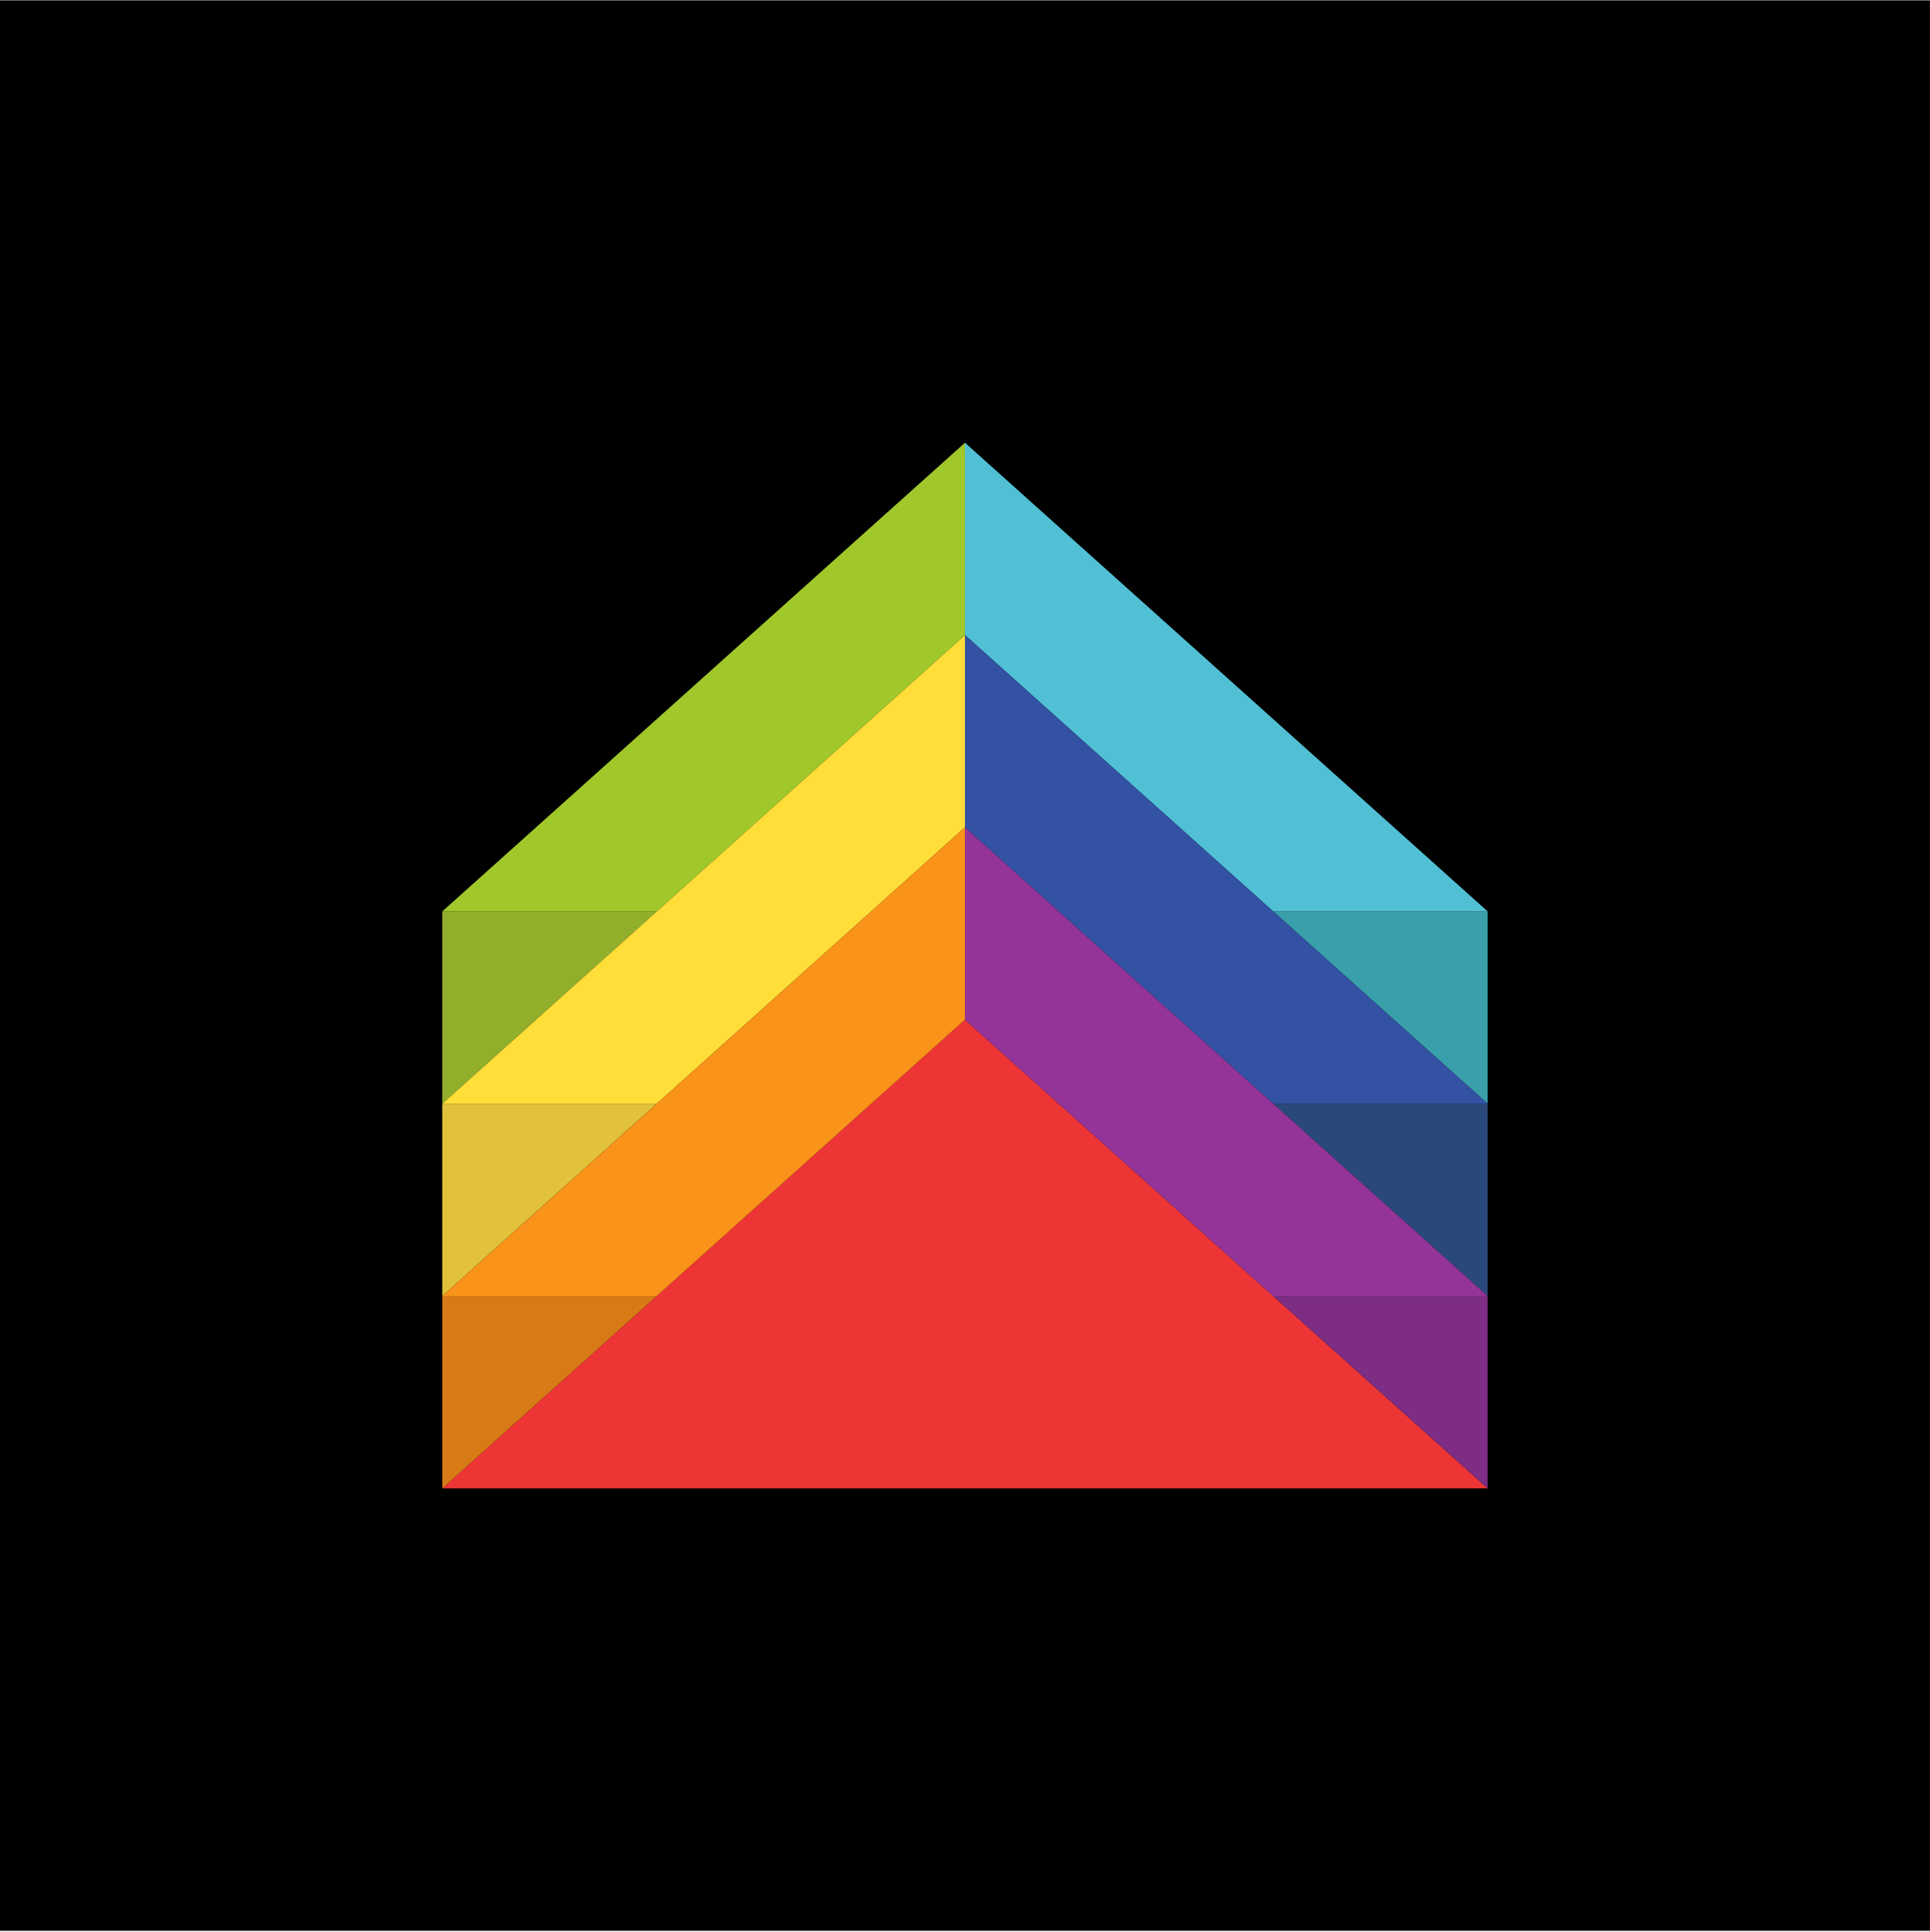
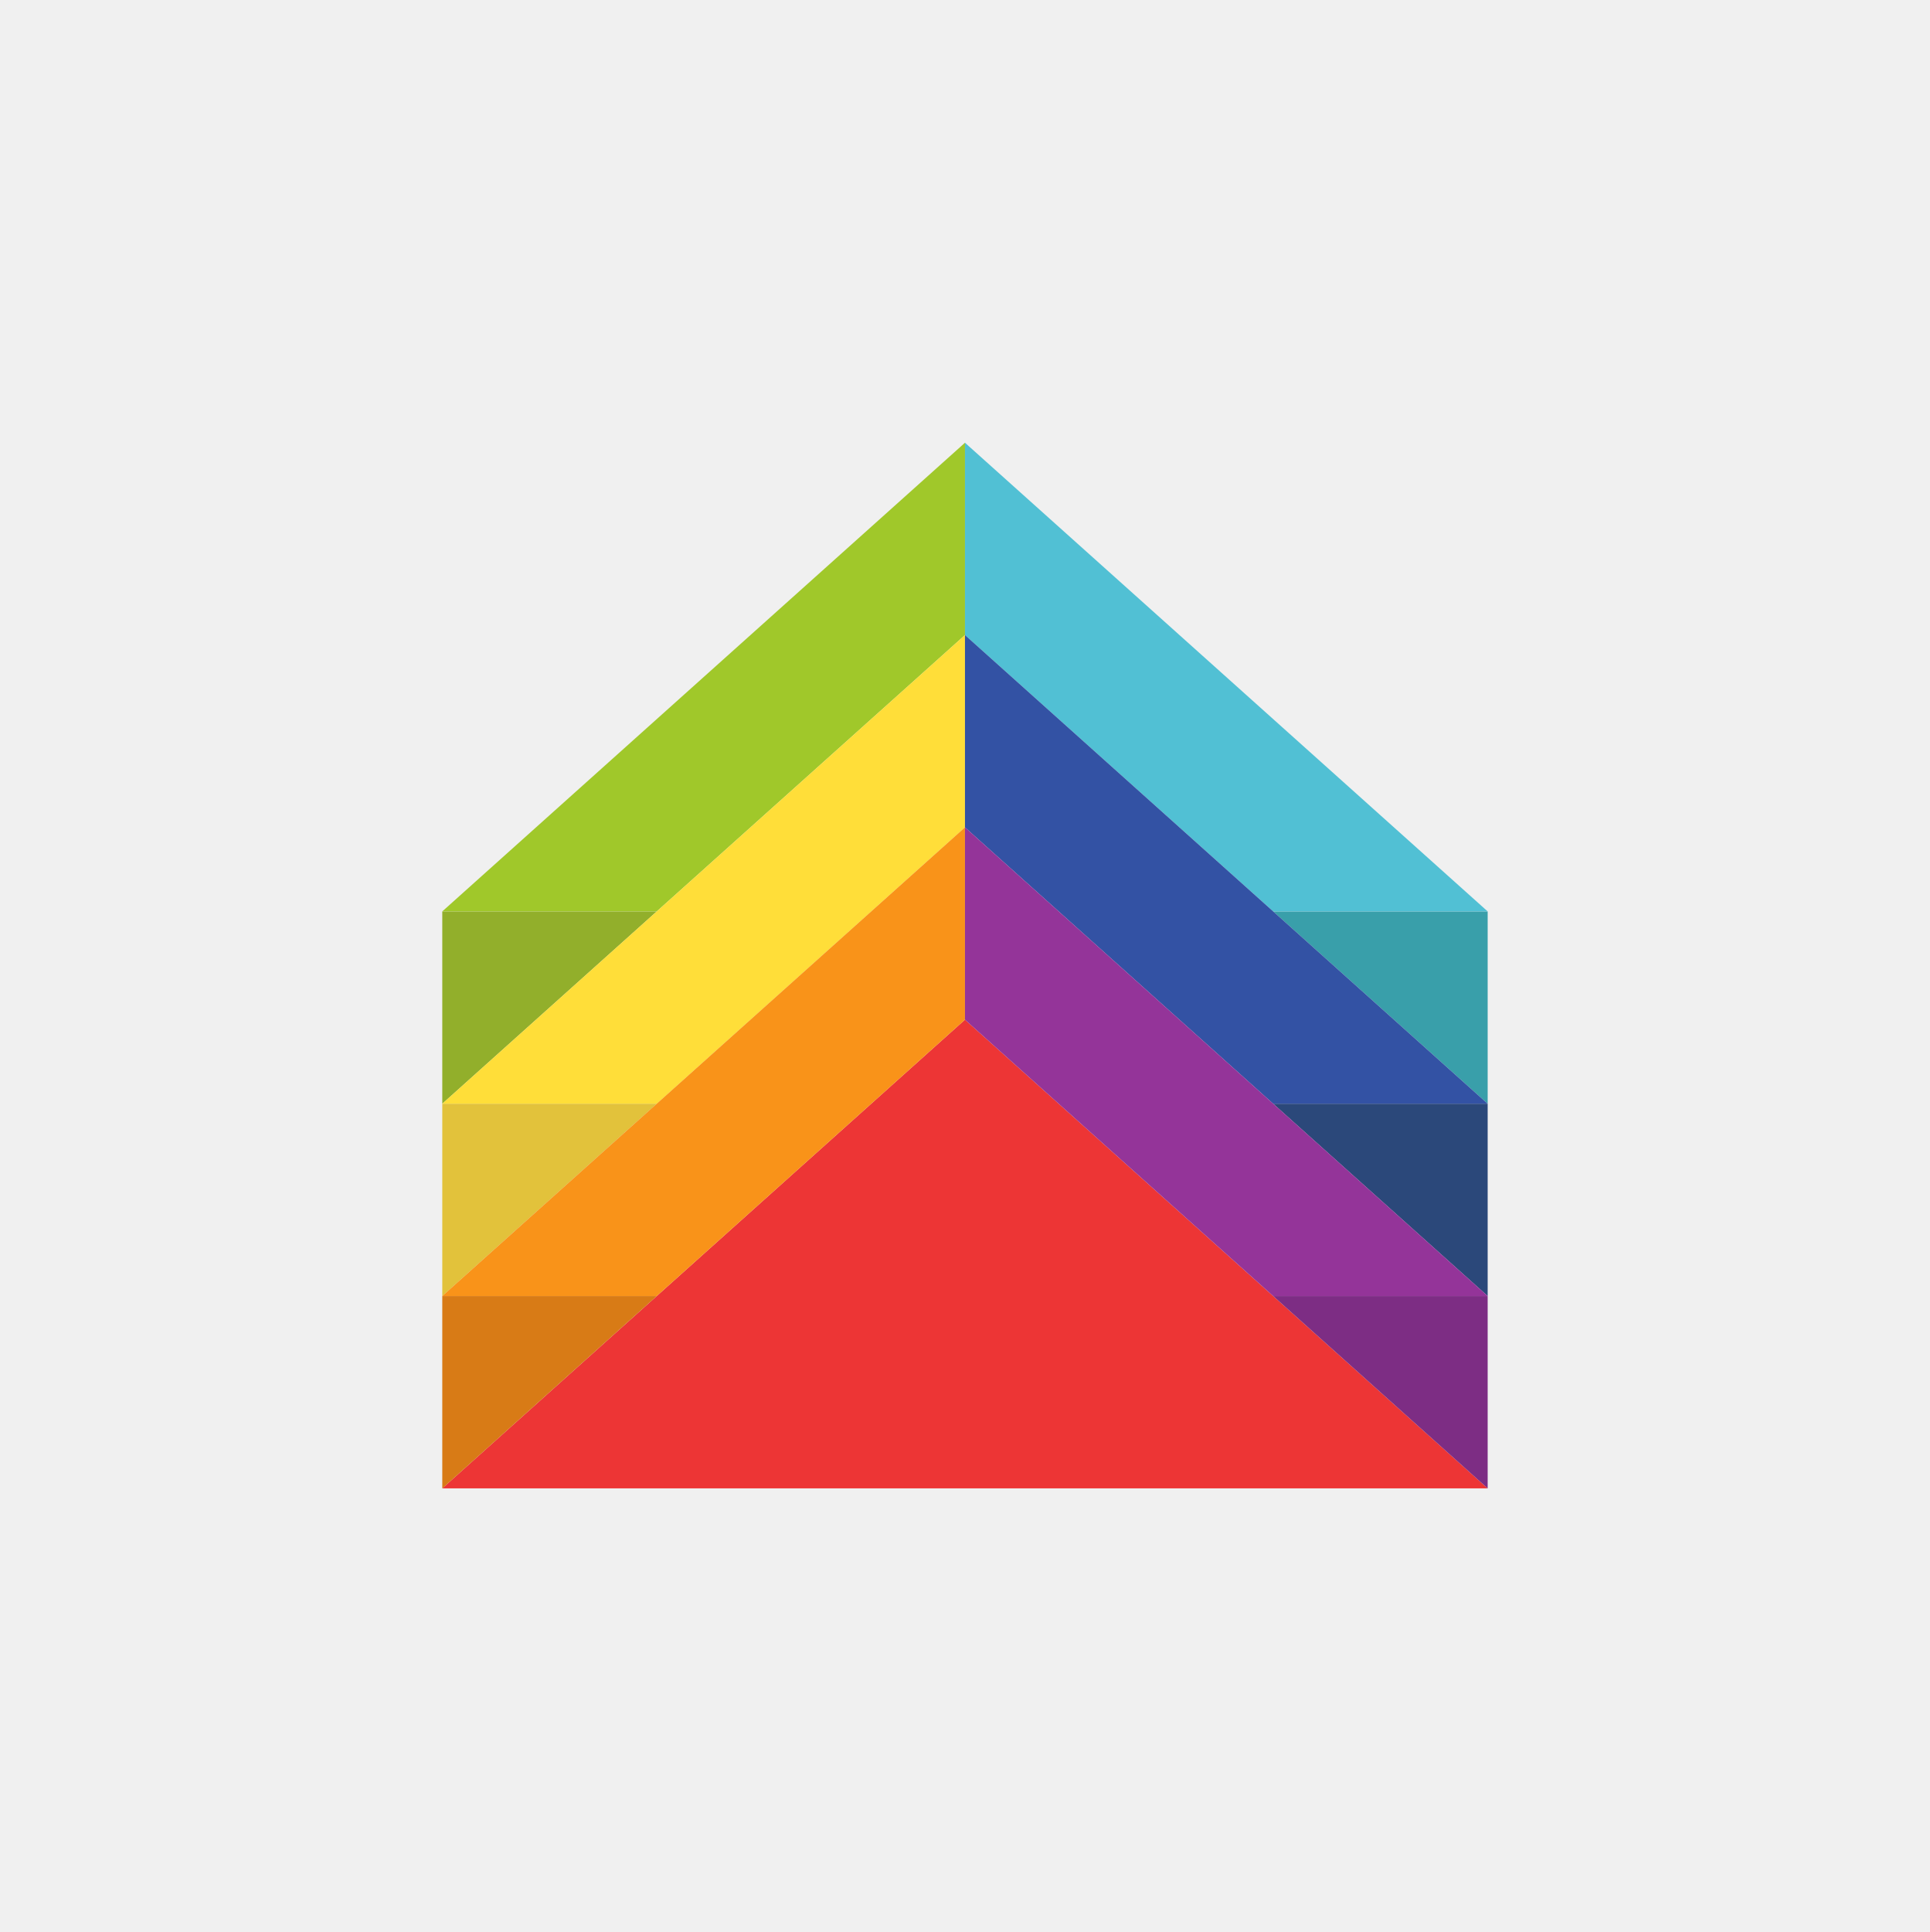
- <svg xmlns="http://www.w3.org/2000/svg" width="1200" height="1201" viewBox="0 0 1200 1201" fill="none">
-   <rect width="1200" height="1200" transform="translate(0 0.21875)" fill="black" />
-   <g clip-path="url(#clip0_336_1078)">
-     <path d="M275 925.219L925 925.219L600 633.873L275 925.219Z" fill="#ED3535" />
-     <path d="M275 566.566L408.362 566.566L275 686.121L275 566.566Z" fill="#92AF2B" />
-     <path d="M600 275.217L600 394.772L408.362 566.562L275 566.562L600 275.217Z" fill="#A0C82A" />
-     <path d="M275 686.12L408.362 686.12L275 805.664L275 686.12Z" fill="#E2C23B" />
-     <path d="M600 394.775L600 514.319L408.362 686.121L275 686.121L600 394.775Z" fill="#FFDE39" />
-     <path d="M275 805.664L408.362 805.664L275 925.219L275 805.664Z" fill="#D87B16" />
-     <path d="M600 514.318L600 633.874L408.362 805.664L275 805.664L600 514.318Z" fill="#F99319" />
-     <path d="M925 566.566L791.638 566.566L925 686.121L925 566.566Z" fill="#399FAA" />
-     <path d="M600 275.217L600 394.772L791.638 566.562L925 566.562L600 275.217Z" fill="#51C0D4" />
-     <path d="M925 686.12L791.638 686.12L925 805.664L925 686.12Z" fill="#2B487A" />
-     <path d="M600 394.775L600 514.319L791.638 686.121L925 686.121L600 394.775Z" fill="#3352A4" />
-     <path d="M925 805.664L791.638 805.664L925 925.219L925 805.664Z" fill="#7D2D84" />
-     <path d="M600 514.318L600 633.874L791.638 805.664L925 805.664L600 514.318Z" fill="#943499" />
-   </g>
-   <defs>
-     <clipPath id="clip0_336_1078">
-       <rect width="650" height="650" fill="white" transform="translate(275 925.219) rotate(-90)" />
-     </clipPath>
-   </defs>
+ <svg xmlns="http://www.w3.org/2000/svg" id="Layer_1" baseProfile="tiny" version="1.2" viewBox="0 0 1200 1201">
+   <polygon points="275 925.22 925 925.22 600 633.87 275 925.22" fill="#ed3535" />
+   <polygon points="275 566.57 275 686.12 408.36 566.57 275 566.57" fill="#92af2b" />
+   <polygon points="600 394.77 600 275.22 600 275.22 275 566.56 408.36 566.56 600 394.77" fill="#a0c82a" />
+   <polygon points="275 686.12 275 805.66 408.36 686.12 275 686.12" fill="#e2c23b" />
+   <polygon points="600 514.32 600 394.77 275 686.12 408.36 686.12 600 514.32" fill="#ffde39" />
+   <polygon points="275 805.66 275 925.22 408.36 805.66 275 805.66" fill="#d87b16" />
+   <polygon points="600 633.87 600 514.32 275 805.66 408.36 805.66 600 633.87" fill="#f99319" />
+   <polygon points="925 686.12 925 566.57 791.64 566.57 925 686.12" fill="#399faa" />
+   <polygon points="600 275.22 600 394.77 791.64 566.56 925 566.56 600 275.22 600 275.22" fill="#51c0d4" />
+   <polygon points="925 805.66 925 686.12 791.64 686.12 925 805.66" fill="#2b487a" />
+   <polygon points="600 514.32 791.64 686.12 925 686.12 600 394.77 600 514.32" fill="#3352a4" />
+   <polygon points="925 925.22 925 805.66 791.64 805.66 925 925.22" fill="#7d2d84" />
+   <polygon points="600 633.87 791.64 805.66 925 805.66 600 514.32 600 633.87" fill="#943499" />
</svg>
